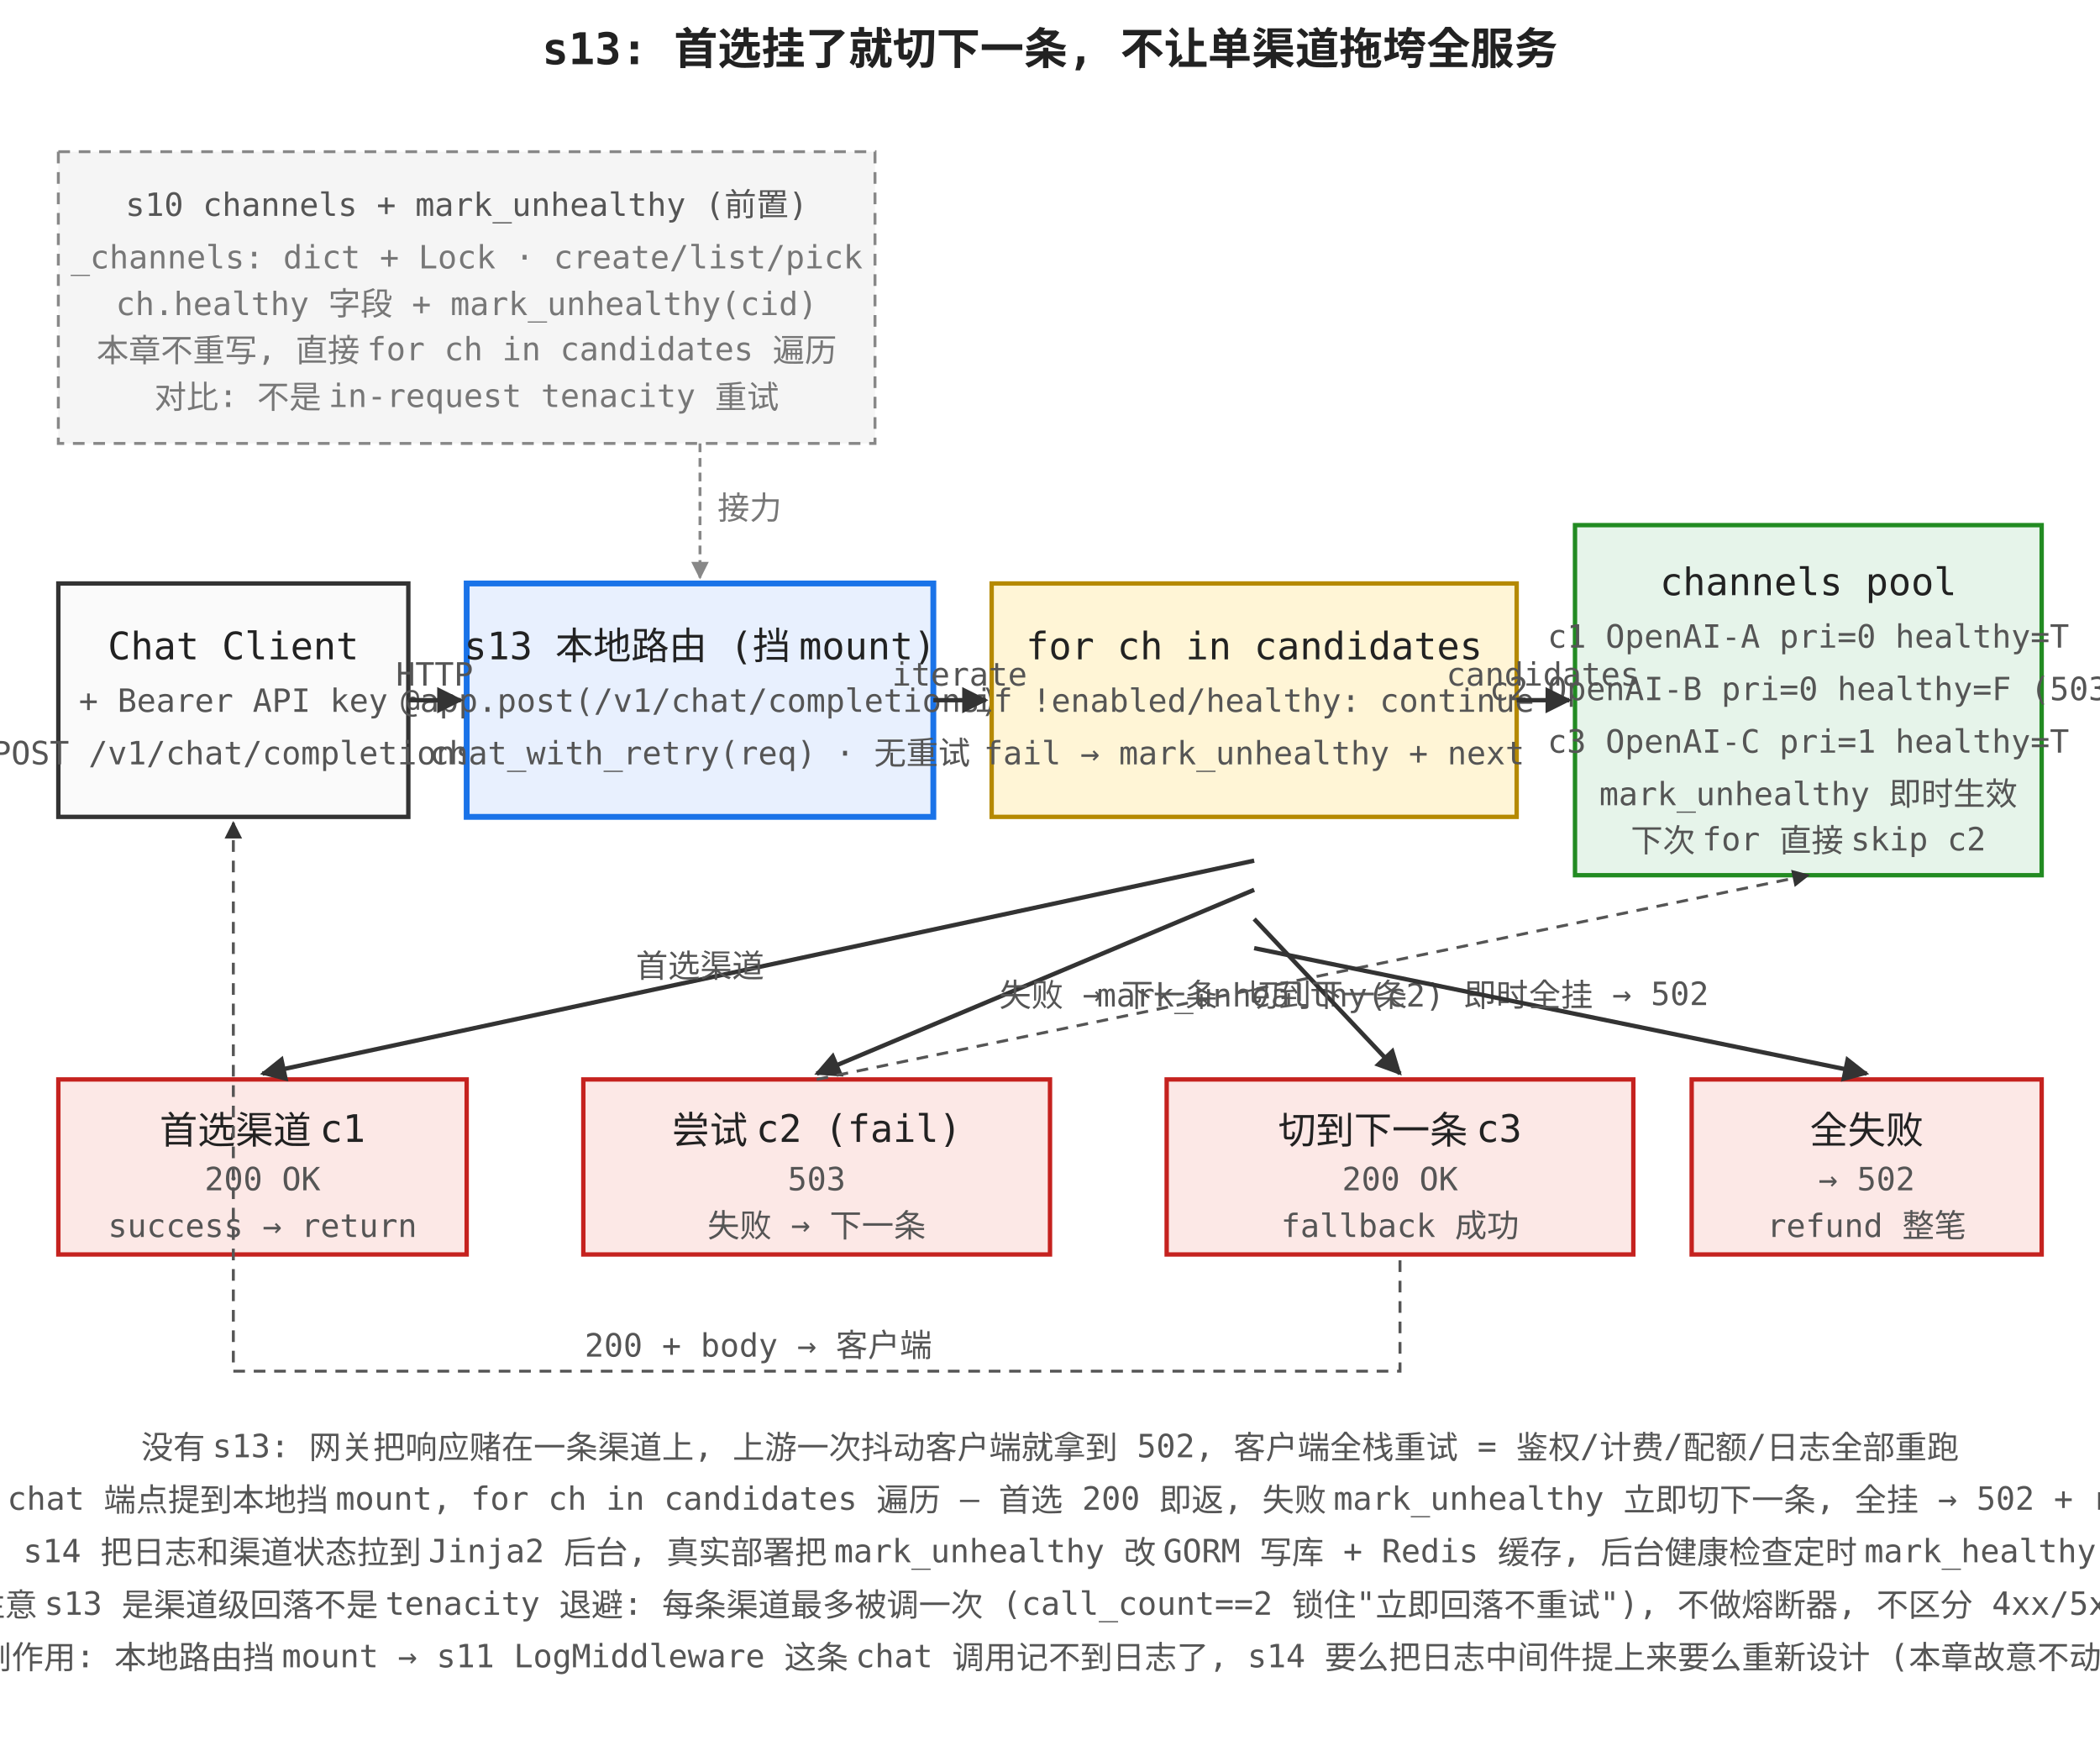
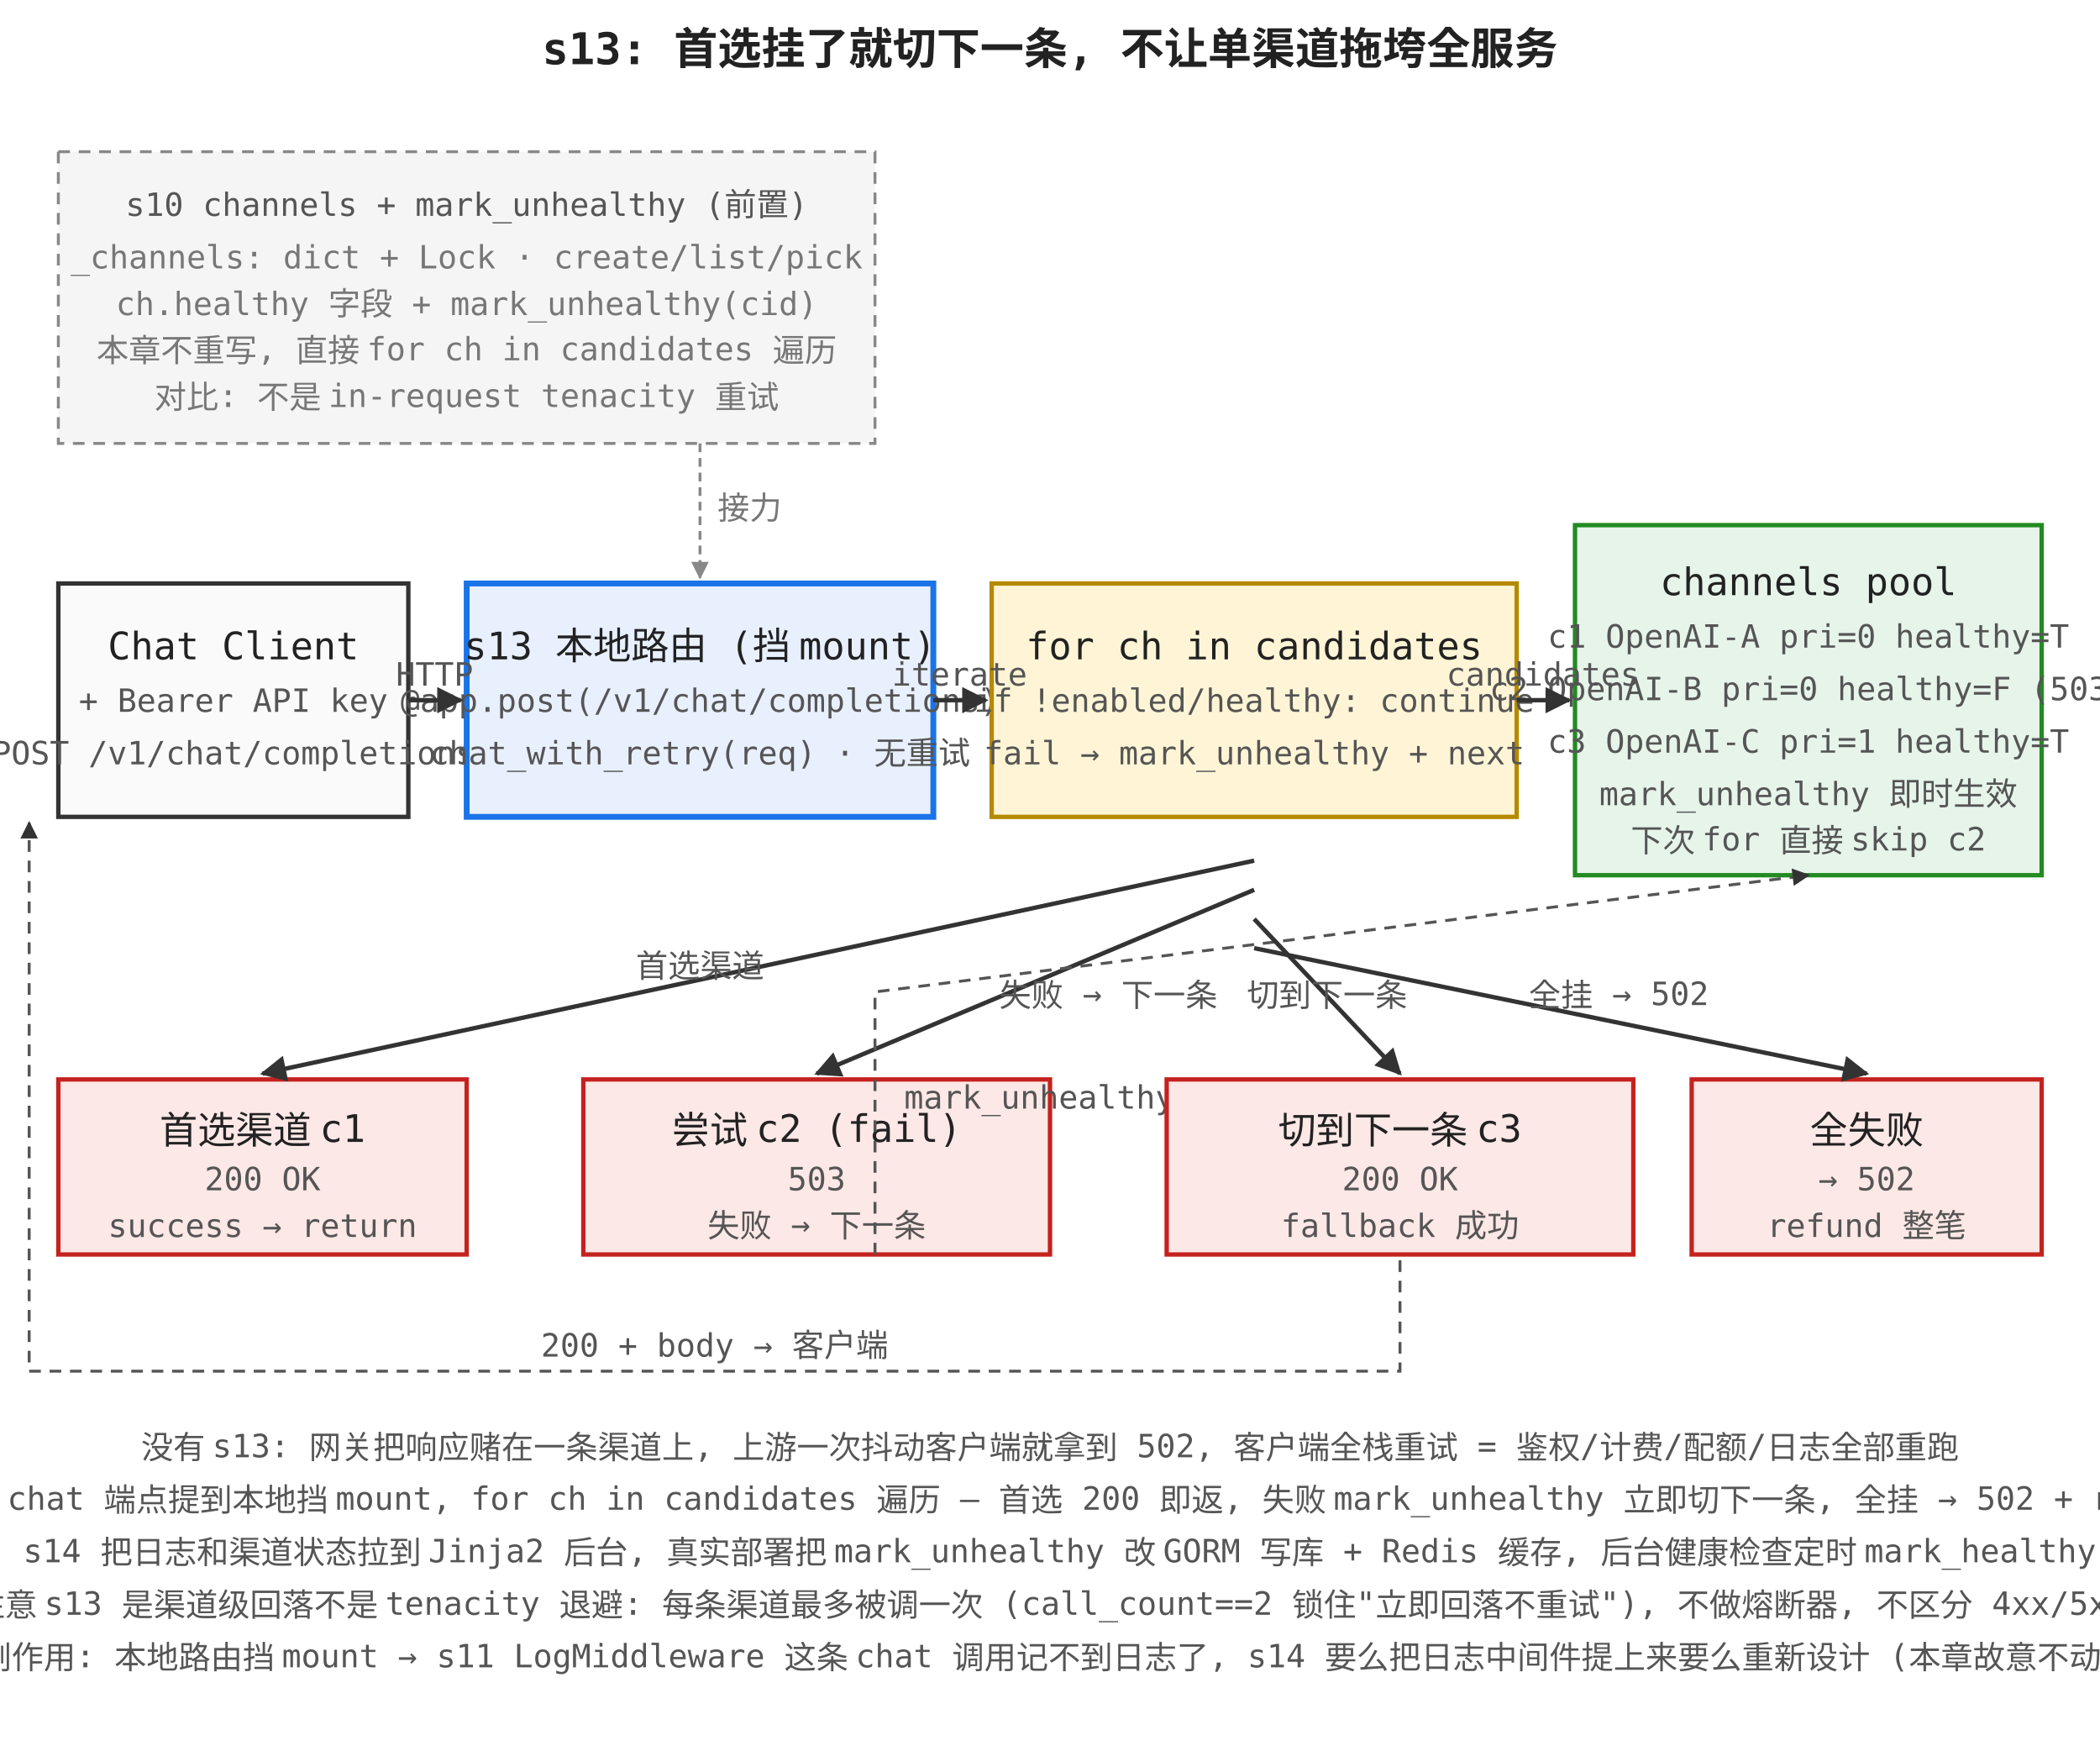
<svg xmlns="http://www.w3.org/2000/svg" viewBox="0 0 720 600" font-family="monospace">
  <style>
    .client     { fill: #fafafa; stroke: #333;    stroke-width: 1.5; }
    .gateway    { fill: #e8f0fe; stroke: #1a73e8; stroke-width: 2;   }
    .middleware { fill: #fff5d6; stroke: #b58900; stroke-width: 1.5; }
    .storage    { fill: #e6f4ea; stroke: #228b22; stroke-width: 1.5; }
    .upstream   { fill: #fce8e6; stroke: #c5221f; stroke-width: 1.5; }
    .reference  { fill: #f5f5f5; stroke: #888;    stroke-width: 1; stroke-dasharray: 4 3; }
    .title      { font-size: 15px; font-weight: bold; fill: #222; }
    .label      { font-size: 13px; fill: #222; }
    .small      { font-size: 11px; fill: #555; }
    .refsmall   { font-size: 11px; fill: #777; }
    .arrow      { stroke: #333; stroke-width: 1.5; fill: none; marker-end: url(#arrow); }
    .arrowR     { stroke: #555; stroke-width: 1;   fill: none; marker-end: url(#arrow); stroke-dasharray: 4 3; }
    .arrowRef   { stroke: #888; stroke-width: 1;   fill: none; marker-end: url(#arrowRef); stroke-dasharray: 3 2; }
  </style>
  <defs>
    <marker id="arrow" viewBox="0 0 10 10" refX="9" refY="5" markerWidth="6" markerHeight="6" orient="auto">
      <path d="M0,0 L10,5 L0,10 z" fill="#333" />
    </marker>
    <marker id="arrowRef" viewBox="0 0 10 10" refX="9" refY="5" markerWidth="6" markerHeight="6" orient="auto">
      <path d="M0,0 L10,5 L0,10 z" fill="#888" />
    </marker>
  </defs>
  <text x="360" y="22" text-anchor="middle" class="title">s13: 首选挂了就切下一条, 不让单渠道拖垮全服务</text>
  <rect class="reference" x="20" y="52" width="280" height="100" />
  <text x="160" y="74" text-anchor="middle" class="small" fill="#555">s10 channels + mark_unhealthy (前置)</text>
  <text x="160" y="92" text-anchor="middle" class="refsmall">_channels: dict + Lock · create/list/pick</text>
  <text x="160" y="108" text-anchor="middle" class="refsmall">ch.healthy 字段 + mark_unhealthy(cid)</text>
  <text x="160" y="124" text-anchor="middle" class="refsmall">本章不重写, 直接 for ch in candidates 遍历</text>
  <text x="160" y="140" text-anchor="middle" class="refsmall">对比: 不是 in-request tenacity 重试</text>
  <rect class="client" x="20" y="200" width="120" height="80" />
  <text x="80" y="226" text-anchor="middle" class="label">Chat Client</text>
  <text x="80" y="244" text-anchor="middle" class="small">+ Bearer API key</text>
  <text x="80" y="262" text-anchor="middle" class="small">POST /v1/chat/completions</text>
  <rect class="gateway" x="160" y="200" width="160" height="80" />
  <text x="240" y="226" text-anchor="middle" class="label">s13 本地路由 (挡 mount)</text>
  <text x="240" y="244" text-anchor="middle" class="small">@app.post(/v1/chat/completions)</text>
  <text x="240" y="262" text-anchor="middle" class="small">chat_with_retry(req) · 无重试</text>
  <rect class="middleware" x="340" y="200" width="180" height="80" />
  <text x="430" y="226" text-anchor="middle" class="label">for ch in candidates</text>
  <text x="430" y="244" text-anchor="middle" class="small">if !enabled/healthy: continue</text>
  <text x="430" y="262" text-anchor="middle" class="small">fail → mark_unhealthy + next</text>
  <rect class="storage" x="540" y="180" width="160" height="120" />
  <text x="620" y="204" text-anchor="middle" class="label">channels pool</text>
  <text x="620" y="222" text-anchor="middle" class="small" fill="#228b22">c1 OpenAI-A  pri=0 healthy=T</text>
  <text x="620" y="240" text-anchor="middle" class="small" fill="#c5221f">c2 OpenAI-B  pri=0 healthy=F (503)</text>
  <text x="620" y="258" text-anchor="middle" class="small" fill="#228b22">c3 OpenAI-C  pri=1 healthy=T</text>
  <text x="620" y="276" text-anchor="middle" class="small">mark_unhealthy 即时生效</text>
  <text x="620" y="292" text-anchor="middle" class="small">下次 for 直接 skip c2</text>
  <line class="arrow" x1="140" y1="240" x2="158" y2="240" />
  <text x="149" y="235" text-anchor="middle" class="small">HTTP</text>
  <line class="arrow" x1="320" y1="240" x2="338" y2="240" />
  <text x="329" y="235" text-anchor="middle" class="small">iterate</text>
  <line class="arrow" x1="520" y1="240" x2="538" y2="240" />
  <text x="529" y="235" text-anchor="middle" class="small">candidates</text>
  <rect class="upstream" x="20" y="370" width="140" height="60" />
  <text x="90" y="392" text-anchor="middle" class="label">首选渠道 c1</text>
  <text x="90" y="408" text-anchor="middle" class="small">200 OK</text>
  <text x="90" y="424" text-anchor="middle" class="small" fill="#228b22">success → return</text>
  <line class="arrow" x1="430" y1="295" x2="90" y2="368" />
  <text x="240" y="335" text-anchor="middle" class="small" fill="#228b22">首选渠道</text>
  <rect class="upstream" x="200" y="370" width="160" height="60" />
  <text x="280" y="392" text-anchor="middle" class="label">尝试 c2 (fail)</text>
  <text x="280" y="408" text-anchor="middle" class="small">503</text>
  <text x="280" y="424" text-anchor="middle" class="small" fill="#c5221f">失败 → 下一条</text>
  <line class="arrow" x1="430" y1="305" x2="280" y2="368" />
  <text x="380" y="345" text-anchor="middle" class="small" fill="#c5221f">失败 → 下一条</text>
-   <line class="arrowR" x1="280" y1="370" x2="620" y2="300" stroke="#c5221f" />
-   <text x="450" y="345" text-anchor="middle" class="small" fill="#c5221f">mark_unhealthy(c2) 即时</text>
+   <polyline class="arrowR" points="300,430 300,340 620,300" stroke="#c5221f" />
+   <text x="310" y="380" text-anchor="start" class="small" fill="#c5221f">mark_unhealthy(c2) 即时</text>
  <rect class="upstream" x="400" y="370" width="160" height="60" />
  <text x="480" y="392" text-anchor="middle" class="label">切到下一条 c3</text>
  <text x="480" y="408" text-anchor="middle" class="small">200 OK</text>
  <text x="480" y="424" text-anchor="middle" class="small" fill="#228b22">fallback 成功</text>
  <line class="arrow" x1="430" y1="315" x2="480" y2="368" />
  <text x="455" y="345" text-anchor="middle" class="small" fill="#228b22">切到下一条</text>
-   <polyline class="arrowR" points="480,432 480,470 80,470 80,282" stroke="#228b22" />
-   <text x="260" y="465" text-anchor="middle" class="small" fill="#228b22">200 + body → 客户端</text>
+   <polyline class="arrowR" points="480,432 480,470 10,470 10,282" stroke="#228b22" />
+   <text x="245" y="465" text-anchor="middle" class="small" fill="#228b22">200 + body → 客户端</text>
  <line class="arrowRef" x1="240" y1="152" x2="240" y2="198" />
  <text x="246" y="178" text-anchor="start" class="refsmall">接力</text>
  <rect class="upstream" x="580" y="370" width="120" height="60" />
  <text x="640" y="392" text-anchor="middle" class="label">全失败</text>
  <text x="640" y="408" text-anchor="middle" class="small">→ 502</text>
  <text x="640" y="424" text-anchor="middle" class="small" fill="#c5221f">refund 整笔</text>
  <line class="arrow" x1="430" y1="325" x2="640" y2="368" />
  <text x="555" y="345" text-anchor="middle" class="small" fill="#c5221f">全挂 → 502</text>
  <text x="360" y="500" text-anchor="middle" class="small">没有 s13: 网关把响应赌在一条渠道上, 上游一次抖动客户端就拿到 502, 客户端全栈重试 = 鉴权/计费/配额/日志全部重跑</text>
  <text x="360" y="518" text-anchor="middle" class="small">本章做了啥: chat 端点提到本地挡 mount, for ch in candidates 遍历 — 首选 200 即返, 失败 mark_unhealthy 立即切下一条, 全挂 → 502 + refund 整笔</text>
  <text x="360" y="536" text-anchor="middle" class="small">后续接力: s14 把日志和渠道状态拉到 Jinja2 后台, 真实部署把 mark_unhealthy 改 GORM 写库 + Redis 缓存, 后台健康检查定时 mark_healthy 自动恢复</text>
  <text x="360" y="554" text-anchor="middle" class="small">注意 s13 是渠道级回落不是 tenacity 退避: 每条渠道最多被调一次 (call_count==2 锁住"立即回落不重试"), 不做熔断器, 不区分 4xx/5xx</text>
  <text x="360" y="572" text-anchor="middle" class="small">副作用: 本地路由挡 mount → s11 LogMiddleware 这条 chat 调用记不到日志了, s14 要么把日志中间件提上来要么重新设计 (本章故意不动)</text>
</svg>
